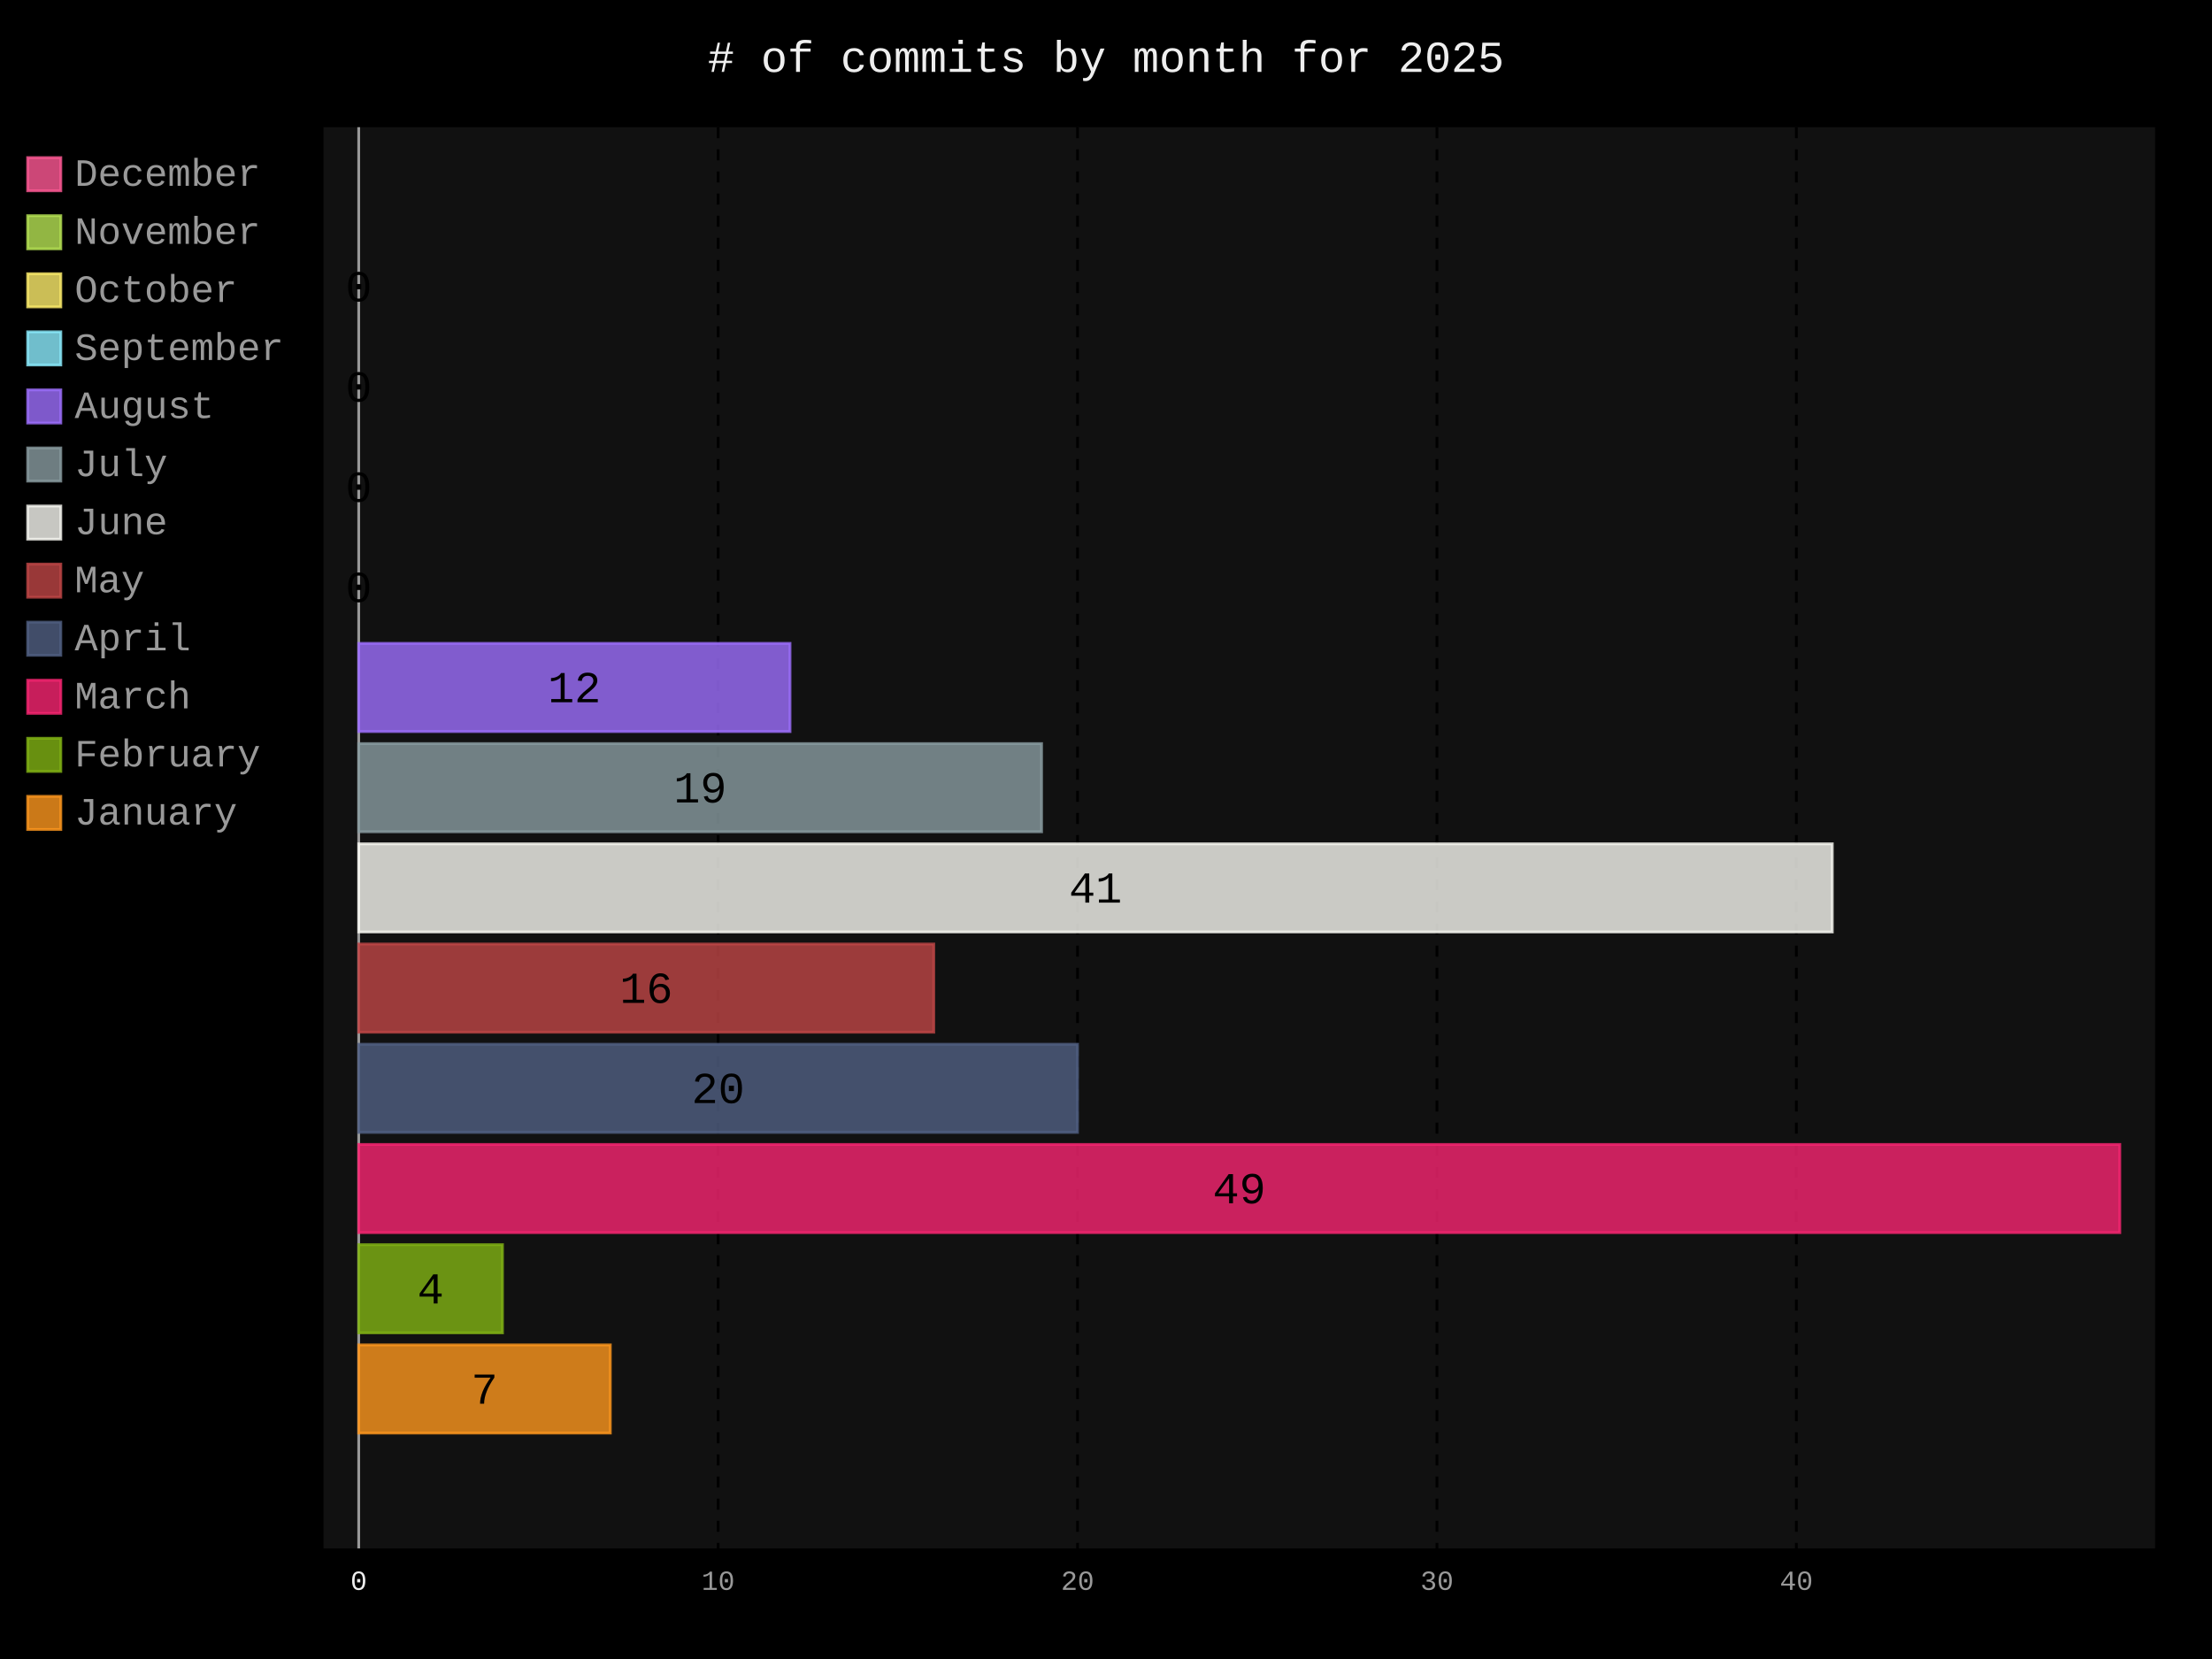
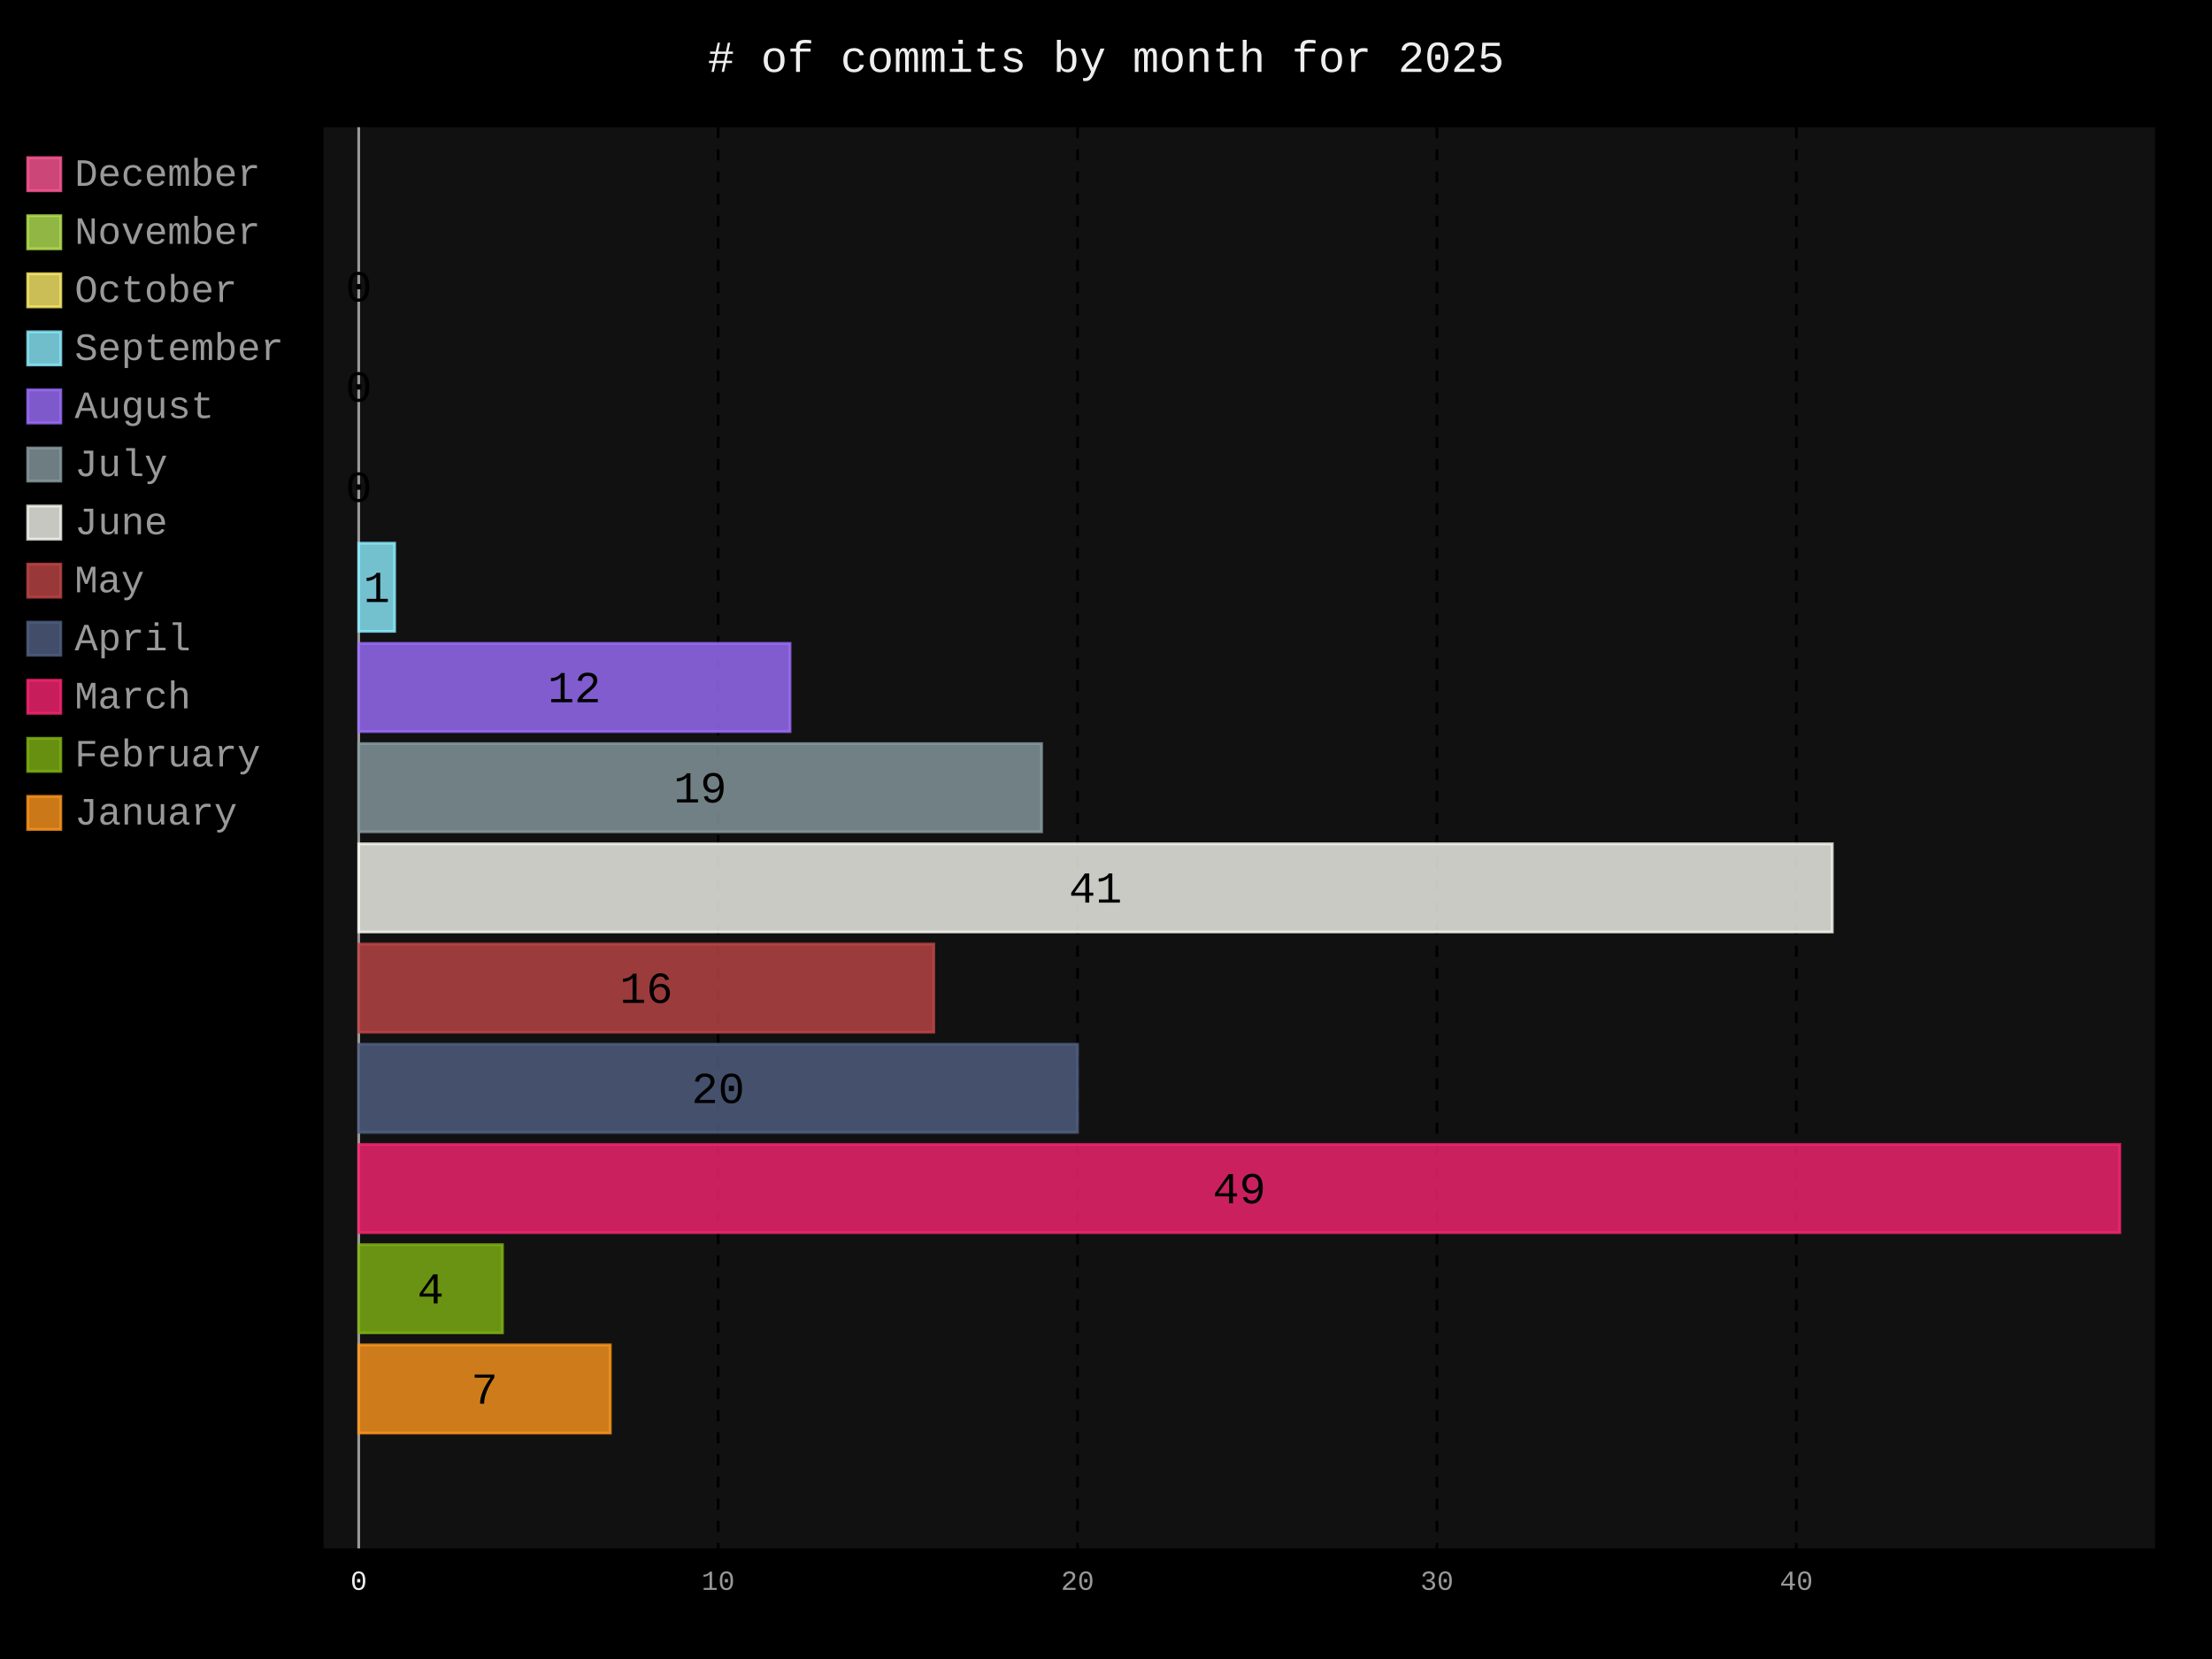
- <svg xmlns="http://www.w3.org/2000/svg" id="chart-650f3026-8155-4d1f-be63-13b320cfcfb3" class="pygal-chart" viewBox="0 0 800 600">
+ <svg xmlns="http://www.w3.org/2000/svg" id="chart-e29d13c8-703b-4e53-a304-f761a6dddb69" class="pygal-chart" viewBox="0 0 800 600">
  <defs>
-     <style type="text/css">#chart-650f3026-8155-4d1f-be63-13b320cfcfb3{-webkit-user-select:none;-webkit-font-smoothing:antialiased;font-family:Consolas,"Liberation Mono",Menlo,Courier,monospace}#chart-650f3026-8155-4d1f-be63-13b320cfcfb3 .title{font-family:Consolas,"Liberation Mono",Menlo,Courier,monospace;font-size:16px}#chart-650f3026-8155-4d1f-be63-13b320cfcfb3 .legends .legend text{font-family:Consolas,"Liberation Mono",Menlo,Courier,monospace;font-size:14px}#chart-650f3026-8155-4d1f-be63-13b320cfcfb3 .axis text{font-family:Consolas,"Liberation Mono",Menlo,Courier,monospace;font-size:10px}#chart-650f3026-8155-4d1f-be63-13b320cfcfb3 .axis text.major{font-family:Consolas,"Liberation Mono",Menlo,Courier,monospace;font-size:10px}#chart-650f3026-8155-4d1f-be63-13b320cfcfb3 .text-overlay text.value{font-family:Consolas,"Liberation Mono",Menlo,Courier,monospace;font-size:16px}#chart-650f3026-8155-4d1f-be63-13b320cfcfb3 .text-overlay text.label{font-family:Consolas,"Liberation Mono",Menlo,Courier,monospace;font-size:10px}#chart-650f3026-8155-4d1f-be63-13b320cfcfb3 .tooltip{font-family:Consolas,"Liberation Mono",Menlo,Courier,monospace;font-size:14px}#chart-650f3026-8155-4d1f-be63-13b320cfcfb3 text.no_data{font-family:Consolas,"Liberation Mono",Menlo,Courier,monospace;font-size:64px}
- #chart-650f3026-8155-4d1f-be63-13b320cfcfb3{background-color:black}#chart-650f3026-8155-4d1f-be63-13b320cfcfb3 path,#chart-650f3026-8155-4d1f-be63-13b320cfcfb3 line,#chart-650f3026-8155-4d1f-be63-13b320cfcfb3 rect,#chart-650f3026-8155-4d1f-be63-13b320cfcfb3 circle{-webkit-transition:250ms;-moz-transition:250ms;transition:250ms}#chart-650f3026-8155-4d1f-be63-13b320cfcfb3 .graph &gt; .background{fill:black}#chart-650f3026-8155-4d1f-be63-13b320cfcfb3 .plot &gt; .background{fill:#111}#chart-650f3026-8155-4d1f-be63-13b320cfcfb3 .graph{fill:#999}#chart-650f3026-8155-4d1f-be63-13b320cfcfb3 text.no_data{fill:#eee}#chart-650f3026-8155-4d1f-be63-13b320cfcfb3 .title{fill:#eee}#chart-650f3026-8155-4d1f-be63-13b320cfcfb3 .legends .legend text{fill:#999}#chart-650f3026-8155-4d1f-be63-13b320cfcfb3 .legends .legend:hover text{fill:#eee}#chart-650f3026-8155-4d1f-be63-13b320cfcfb3 .axis .line{stroke:#eee}#chart-650f3026-8155-4d1f-be63-13b320cfcfb3 .axis .guide.line{stroke:#555}#chart-650f3026-8155-4d1f-be63-13b320cfcfb3 .axis .major.line{stroke:#999}#chart-650f3026-8155-4d1f-be63-13b320cfcfb3 .axis text.major{fill:#eee}#chart-650f3026-8155-4d1f-be63-13b320cfcfb3 .axis.y .guides:hover .guide.line,#chart-650f3026-8155-4d1f-be63-13b320cfcfb3 .line-graph .axis.x .guides:hover .guide.line,#chart-650f3026-8155-4d1f-be63-13b320cfcfb3 .stackedline-graph .axis.x .guides:hover .guide.line,#chart-650f3026-8155-4d1f-be63-13b320cfcfb3 .xy-graph .axis.x .guides:hover .guide.line{stroke:#eee}#chart-650f3026-8155-4d1f-be63-13b320cfcfb3 .axis .guides:hover text{fill:#eee}#chart-650f3026-8155-4d1f-be63-13b320cfcfb3 .reactive{fill-opacity:.8;stroke-opacity:.8;stroke-width:1}#chart-650f3026-8155-4d1f-be63-13b320cfcfb3 .ci{stroke:#999}#chart-650f3026-8155-4d1f-be63-13b320cfcfb3 .reactive.active,#chart-650f3026-8155-4d1f-be63-13b320cfcfb3 .active .reactive{fill-opacity:.4;stroke-opacity:.9;stroke-width:4}#chart-650f3026-8155-4d1f-be63-13b320cfcfb3 .ci .reactive.active{stroke-width:1.5}#chart-650f3026-8155-4d1f-be63-13b320cfcfb3 .series text{fill:#eee}#chart-650f3026-8155-4d1f-be63-13b320cfcfb3 .tooltip rect{fill:#111;stroke:#eee;-webkit-transition:opacity 250ms;-moz-transition:opacity 250ms;transition:opacity 250ms}#chart-650f3026-8155-4d1f-be63-13b320cfcfb3 .tooltip .label{fill:#999}#chart-650f3026-8155-4d1f-be63-13b320cfcfb3 .tooltip .label{fill:#999}#chart-650f3026-8155-4d1f-be63-13b320cfcfb3 .tooltip .legend{font-size:.8em;fill:#555}#chart-650f3026-8155-4d1f-be63-13b320cfcfb3 .tooltip .x_label{font-size:.6em;fill:#eee}#chart-650f3026-8155-4d1f-be63-13b320cfcfb3 .tooltip .xlink{font-size:.5em;text-decoration:underline}#chart-650f3026-8155-4d1f-be63-13b320cfcfb3 .tooltip .value{font-size:1.5em}#chart-650f3026-8155-4d1f-be63-13b320cfcfb3 .bound{font-size:.5em}#chart-650f3026-8155-4d1f-be63-13b320cfcfb3 .max-value{font-size:.75em;fill:#555}#chart-650f3026-8155-4d1f-be63-13b320cfcfb3 .map-element{fill:#111;stroke:#555 !important}#chart-650f3026-8155-4d1f-be63-13b320cfcfb3 .map-element .reactive{fill-opacity:inherit;stroke-opacity:inherit}#chart-650f3026-8155-4d1f-be63-13b320cfcfb3 .color-0,#chart-650f3026-8155-4d1f-be63-13b320cfcfb3 .color-0 a:visited{stroke:#ff5995;fill:#ff5995}#chart-650f3026-8155-4d1f-be63-13b320cfcfb3 .color-1,#chart-650f3026-8155-4d1f-be63-13b320cfcfb3 .color-1 a:visited{stroke:#b6e354;fill:#b6e354}#chart-650f3026-8155-4d1f-be63-13b320cfcfb3 .color-2,#chart-650f3026-8155-4d1f-be63-13b320cfcfb3 .color-2 a:visited{stroke:#feed6c;fill:#feed6c}#chart-650f3026-8155-4d1f-be63-13b320cfcfb3 .color-3,#chart-650f3026-8155-4d1f-be63-13b320cfcfb3 .color-3 a:visited{stroke:#8cedff;fill:#8cedff}#chart-650f3026-8155-4d1f-be63-13b320cfcfb3 .color-4,#chart-650f3026-8155-4d1f-be63-13b320cfcfb3 .color-4 a:visited{stroke:#9e6ffe;fill:#9e6ffe}#chart-650f3026-8155-4d1f-be63-13b320cfcfb3 .color-5,#chart-650f3026-8155-4d1f-be63-13b320cfcfb3 .color-5 a:visited{stroke:#899ca1;fill:#899ca1}#chart-650f3026-8155-4d1f-be63-13b320cfcfb3 .color-6,#chart-650f3026-8155-4d1f-be63-13b320cfcfb3 .color-6 a:visited{stroke:#f8f8f2;fill:#f8f8f2}#chart-650f3026-8155-4d1f-be63-13b320cfcfb3 .color-7,#chart-650f3026-8155-4d1f-be63-13b320cfcfb3 .color-7 a:visited{stroke:#bf4646;fill:#bf4646}#chart-650f3026-8155-4d1f-be63-13b320cfcfb3 .color-8,#chart-650f3026-8155-4d1f-be63-13b320cfcfb3 .color-8 a:visited{stroke:#516083;fill:#516083}#chart-650f3026-8155-4d1f-be63-13b320cfcfb3 .color-9,#chart-650f3026-8155-4d1f-be63-13b320cfcfb3 .color-9 a:visited{stroke:#f92672;fill:#f92672}#chart-650f3026-8155-4d1f-be63-13b320cfcfb3 .color-10,#chart-650f3026-8155-4d1f-be63-13b320cfcfb3 .color-10 a:visited{stroke:#82b414;fill:#82b414}#chart-650f3026-8155-4d1f-be63-13b320cfcfb3 .color-11,#chart-650f3026-8155-4d1f-be63-13b320cfcfb3 .color-11 a:visited{stroke:#fd971f;fill:#fd971f}#chart-650f3026-8155-4d1f-be63-13b320cfcfb3 .text-overlay .color-0 text{fill:black}#chart-650f3026-8155-4d1f-be63-13b320cfcfb3 .text-overlay .color-1 text{fill:black}#chart-650f3026-8155-4d1f-be63-13b320cfcfb3 .text-overlay .color-2 text{fill:black}#chart-650f3026-8155-4d1f-be63-13b320cfcfb3 .text-overlay .color-3 text{fill:black}#chart-650f3026-8155-4d1f-be63-13b320cfcfb3 .text-overlay .color-4 text{fill:black}#chart-650f3026-8155-4d1f-be63-13b320cfcfb3 .text-overlay .color-5 text{fill:black}#chart-650f3026-8155-4d1f-be63-13b320cfcfb3 .text-overlay .color-6 text{fill:black}#chart-650f3026-8155-4d1f-be63-13b320cfcfb3 .text-overlay .color-7 text{fill:black}#chart-650f3026-8155-4d1f-be63-13b320cfcfb3 .text-overlay .color-8 text{fill:black}#chart-650f3026-8155-4d1f-be63-13b320cfcfb3 .text-overlay .color-9 text{fill:black}#chart-650f3026-8155-4d1f-be63-13b320cfcfb3 .text-overlay .color-10 text{fill:black}#chart-650f3026-8155-4d1f-be63-13b320cfcfb3 .text-overlay .color-11 text{fill:black}
- #chart-650f3026-8155-4d1f-be63-13b320cfcfb3 text.no_data{text-anchor:middle}#chart-650f3026-8155-4d1f-be63-13b320cfcfb3 .guide.line{fill:none}#chart-650f3026-8155-4d1f-be63-13b320cfcfb3 .centered{text-anchor:middle}#chart-650f3026-8155-4d1f-be63-13b320cfcfb3 .title{text-anchor:middle}#chart-650f3026-8155-4d1f-be63-13b320cfcfb3 .legends .legend text{fill-opacity:1}#chart-650f3026-8155-4d1f-be63-13b320cfcfb3 .axis.x text{text-anchor:middle}#chart-650f3026-8155-4d1f-be63-13b320cfcfb3 .axis.x:not(.web) text[transform]{text-anchor:start}#chart-650f3026-8155-4d1f-be63-13b320cfcfb3 .axis.x:not(.web) text[transform].backwards{text-anchor:end}#chart-650f3026-8155-4d1f-be63-13b320cfcfb3 .axis.y text{text-anchor:end}#chart-650f3026-8155-4d1f-be63-13b320cfcfb3 .axis.y text[transform].backwards{text-anchor:start}#chart-650f3026-8155-4d1f-be63-13b320cfcfb3 .axis.y2 text{text-anchor:start}#chart-650f3026-8155-4d1f-be63-13b320cfcfb3 .axis.y2 text[transform].backwards{text-anchor:end}#chart-650f3026-8155-4d1f-be63-13b320cfcfb3 .axis .guide.line{stroke-dasharray:4,4;stroke:black}#chart-650f3026-8155-4d1f-be63-13b320cfcfb3 .axis .major.guide.line{stroke-dasharray:6,6;stroke:black}#chart-650f3026-8155-4d1f-be63-13b320cfcfb3 .horizontal .axis.y .guide.line,#chart-650f3026-8155-4d1f-be63-13b320cfcfb3 .horizontal .axis.y2 .guide.line,#chart-650f3026-8155-4d1f-be63-13b320cfcfb3 .vertical .axis.x .guide.line{opacity:0}#chart-650f3026-8155-4d1f-be63-13b320cfcfb3 .horizontal .axis.always_show .guide.line,#chart-650f3026-8155-4d1f-be63-13b320cfcfb3 .vertical .axis.always_show .guide.line{opacity:1 !important}#chart-650f3026-8155-4d1f-be63-13b320cfcfb3 .axis.y .guides:hover .guide.line,#chart-650f3026-8155-4d1f-be63-13b320cfcfb3 .axis.y2 .guides:hover .guide.line,#chart-650f3026-8155-4d1f-be63-13b320cfcfb3 .axis.x .guides:hover .guide.line{opacity:1}#chart-650f3026-8155-4d1f-be63-13b320cfcfb3 .axis .guides:hover text{opacity:1}#chart-650f3026-8155-4d1f-be63-13b320cfcfb3 .nofill{fill:none}#chart-650f3026-8155-4d1f-be63-13b320cfcfb3 .subtle-fill{fill-opacity:.2}#chart-650f3026-8155-4d1f-be63-13b320cfcfb3 .dot{stroke-width:1px;fill-opacity:1;stroke-opacity:1}#chart-650f3026-8155-4d1f-be63-13b320cfcfb3 .dot.active{stroke-width:5px}#chart-650f3026-8155-4d1f-be63-13b320cfcfb3 .dot.negative{fill:transparent}#chart-650f3026-8155-4d1f-be63-13b320cfcfb3 text,#chart-650f3026-8155-4d1f-be63-13b320cfcfb3 tspan{stroke:none !important}#chart-650f3026-8155-4d1f-be63-13b320cfcfb3 .series text.active{opacity:1}#chart-650f3026-8155-4d1f-be63-13b320cfcfb3 .tooltip rect{fill-opacity:.95;stroke-width:.5}#chart-650f3026-8155-4d1f-be63-13b320cfcfb3 .tooltip text{fill-opacity:1}#chart-650f3026-8155-4d1f-be63-13b320cfcfb3 .showable{visibility:hidden}#chart-650f3026-8155-4d1f-be63-13b320cfcfb3 .showable.shown{visibility:visible}#chart-650f3026-8155-4d1f-be63-13b320cfcfb3 .gauge-background{fill:rgba(229,229,229,1);stroke:none}#chart-650f3026-8155-4d1f-be63-13b320cfcfb3 .bg-lines{stroke:black;stroke-width:2px}</style>
+     <style type="text/css">#chart-e29d13c8-703b-4e53-a304-f761a6dddb69{-webkit-user-select:none;-webkit-font-smoothing:antialiased;font-family:Consolas,"Liberation Mono",Menlo,Courier,monospace}#chart-e29d13c8-703b-4e53-a304-f761a6dddb69 .title{font-family:Consolas,"Liberation Mono",Menlo,Courier,monospace;font-size:16px}#chart-e29d13c8-703b-4e53-a304-f761a6dddb69 .legends .legend text{font-family:Consolas,"Liberation Mono",Menlo,Courier,monospace;font-size:14px}#chart-e29d13c8-703b-4e53-a304-f761a6dddb69 .axis text{font-family:Consolas,"Liberation Mono",Menlo,Courier,monospace;font-size:10px}#chart-e29d13c8-703b-4e53-a304-f761a6dddb69 .axis text.major{font-family:Consolas,"Liberation Mono",Menlo,Courier,monospace;font-size:10px}#chart-e29d13c8-703b-4e53-a304-f761a6dddb69 .text-overlay text.value{font-family:Consolas,"Liberation Mono",Menlo,Courier,monospace;font-size:16px}#chart-e29d13c8-703b-4e53-a304-f761a6dddb69 .text-overlay text.label{font-family:Consolas,"Liberation Mono",Menlo,Courier,monospace;font-size:10px}#chart-e29d13c8-703b-4e53-a304-f761a6dddb69 .tooltip{font-family:Consolas,"Liberation Mono",Menlo,Courier,monospace;font-size:14px}#chart-e29d13c8-703b-4e53-a304-f761a6dddb69 text.no_data{font-family:Consolas,"Liberation Mono",Menlo,Courier,monospace;font-size:64px}
+ #chart-e29d13c8-703b-4e53-a304-f761a6dddb69{background-color:black}#chart-e29d13c8-703b-4e53-a304-f761a6dddb69 path,#chart-e29d13c8-703b-4e53-a304-f761a6dddb69 line,#chart-e29d13c8-703b-4e53-a304-f761a6dddb69 rect,#chart-e29d13c8-703b-4e53-a304-f761a6dddb69 circle{-webkit-transition:250ms;-moz-transition:250ms;transition:250ms}#chart-e29d13c8-703b-4e53-a304-f761a6dddb69 .graph &gt; .background{fill:black}#chart-e29d13c8-703b-4e53-a304-f761a6dddb69 .plot &gt; .background{fill:#111}#chart-e29d13c8-703b-4e53-a304-f761a6dddb69 .graph{fill:#999}#chart-e29d13c8-703b-4e53-a304-f761a6dddb69 text.no_data{fill:#eee}#chart-e29d13c8-703b-4e53-a304-f761a6dddb69 .title{fill:#eee}#chart-e29d13c8-703b-4e53-a304-f761a6dddb69 .legends .legend text{fill:#999}#chart-e29d13c8-703b-4e53-a304-f761a6dddb69 .legends .legend:hover text{fill:#eee}#chart-e29d13c8-703b-4e53-a304-f761a6dddb69 .axis .line{stroke:#eee}#chart-e29d13c8-703b-4e53-a304-f761a6dddb69 .axis .guide.line{stroke:#555}#chart-e29d13c8-703b-4e53-a304-f761a6dddb69 .axis .major.line{stroke:#999}#chart-e29d13c8-703b-4e53-a304-f761a6dddb69 .axis text.major{fill:#eee}#chart-e29d13c8-703b-4e53-a304-f761a6dddb69 .axis.y .guides:hover .guide.line,#chart-e29d13c8-703b-4e53-a304-f761a6dddb69 .line-graph .axis.x .guides:hover .guide.line,#chart-e29d13c8-703b-4e53-a304-f761a6dddb69 .stackedline-graph .axis.x .guides:hover .guide.line,#chart-e29d13c8-703b-4e53-a304-f761a6dddb69 .xy-graph .axis.x .guides:hover .guide.line{stroke:#eee}#chart-e29d13c8-703b-4e53-a304-f761a6dddb69 .axis .guides:hover text{fill:#eee}#chart-e29d13c8-703b-4e53-a304-f761a6dddb69 .reactive{fill-opacity:.8;stroke-opacity:.8;stroke-width:1}#chart-e29d13c8-703b-4e53-a304-f761a6dddb69 .ci{stroke:#999}#chart-e29d13c8-703b-4e53-a304-f761a6dddb69 .reactive.active,#chart-e29d13c8-703b-4e53-a304-f761a6dddb69 .active .reactive{fill-opacity:.4;stroke-opacity:.9;stroke-width:4}#chart-e29d13c8-703b-4e53-a304-f761a6dddb69 .ci .reactive.active{stroke-width:1.5}#chart-e29d13c8-703b-4e53-a304-f761a6dddb69 .series text{fill:#eee}#chart-e29d13c8-703b-4e53-a304-f761a6dddb69 .tooltip rect{fill:#111;stroke:#eee;-webkit-transition:opacity 250ms;-moz-transition:opacity 250ms;transition:opacity 250ms}#chart-e29d13c8-703b-4e53-a304-f761a6dddb69 .tooltip .label{fill:#999}#chart-e29d13c8-703b-4e53-a304-f761a6dddb69 .tooltip .label{fill:#999}#chart-e29d13c8-703b-4e53-a304-f761a6dddb69 .tooltip .legend{font-size:.8em;fill:#555}#chart-e29d13c8-703b-4e53-a304-f761a6dddb69 .tooltip .x_label{font-size:.6em;fill:#eee}#chart-e29d13c8-703b-4e53-a304-f761a6dddb69 .tooltip .xlink{font-size:.5em;text-decoration:underline}#chart-e29d13c8-703b-4e53-a304-f761a6dddb69 .tooltip .value{font-size:1.5em}#chart-e29d13c8-703b-4e53-a304-f761a6dddb69 .bound{font-size:.5em}#chart-e29d13c8-703b-4e53-a304-f761a6dddb69 .max-value{font-size:.75em;fill:#555}#chart-e29d13c8-703b-4e53-a304-f761a6dddb69 .map-element{fill:#111;stroke:#555 !important}#chart-e29d13c8-703b-4e53-a304-f761a6dddb69 .map-element .reactive{fill-opacity:inherit;stroke-opacity:inherit}#chart-e29d13c8-703b-4e53-a304-f761a6dddb69 .color-0,#chart-e29d13c8-703b-4e53-a304-f761a6dddb69 .color-0 a:visited{stroke:#ff5995;fill:#ff5995}#chart-e29d13c8-703b-4e53-a304-f761a6dddb69 .color-1,#chart-e29d13c8-703b-4e53-a304-f761a6dddb69 .color-1 a:visited{stroke:#b6e354;fill:#b6e354}#chart-e29d13c8-703b-4e53-a304-f761a6dddb69 .color-2,#chart-e29d13c8-703b-4e53-a304-f761a6dddb69 .color-2 a:visited{stroke:#feed6c;fill:#feed6c}#chart-e29d13c8-703b-4e53-a304-f761a6dddb69 .color-3,#chart-e29d13c8-703b-4e53-a304-f761a6dddb69 .color-3 a:visited{stroke:#8cedff;fill:#8cedff}#chart-e29d13c8-703b-4e53-a304-f761a6dddb69 .color-4,#chart-e29d13c8-703b-4e53-a304-f761a6dddb69 .color-4 a:visited{stroke:#9e6ffe;fill:#9e6ffe}#chart-e29d13c8-703b-4e53-a304-f761a6dddb69 .color-5,#chart-e29d13c8-703b-4e53-a304-f761a6dddb69 .color-5 a:visited{stroke:#899ca1;fill:#899ca1}#chart-e29d13c8-703b-4e53-a304-f761a6dddb69 .color-6,#chart-e29d13c8-703b-4e53-a304-f761a6dddb69 .color-6 a:visited{stroke:#f8f8f2;fill:#f8f8f2}#chart-e29d13c8-703b-4e53-a304-f761a6dddb69 .color-7,#chart-e29d13c8-703b-4e53-a304-f761a6dddb69 .color-7 a:visited{stroke:#bf4646;fill:#bf4646}#chart-e29d13c8-703b-4e53-a304-f761a6dddb69 .color-8,#chart-e29d13c8-703b-4e53-a304-f761a6dddb69 .color-8 a:visited{stroke:#516083;fill:#516083}#chart-e29d13c8-703b-4e53-a304-f761a6dddb69 .color-9,#chart-e29d13c8-703b-4e53-a304-f761a6dddb69 .color-9 a:visited{stroke:#f92672;fill:#f92672}#chart-e29d13c8-703b-4e53-a304-f761a6dddb69 .color-10,#chart-e29d13c8-703b-4e53-a304-f761a6dddb69 .color-10 a:visited{stroke:#82b414;fill:#82b414}#chart-e29d13c8-703b-4e53-a304-f761a6dddb69 .color-11,#chart-e29d13c8-703b-4e53-a304-f761a6dddb69 .color-11 a:visited{stroke:#fd971f;fill:#fd971f}#chart-e29d13c8-703b-4e53-a304-f761a6dddb69 .text-overlay .color-0 text{fill:black}#chart-e29d13c8-703b-4e53-a304-f761a6dddb69 .text-overlay .color-1 text{fill:black}#chart-e29d13c8-703b-4e53-a304-f761a6dddb69 .text-overlay .color-2 text{fill:black}#chart-e29d13c8-703b-4e53-a304-f761a6dddb69 .text-overlay .color-3 text{fill:black}#chart-e29d13c8-703b-4e53-a304-f761a6dddb69 .text-overlay .color-4 text{fill:black}#chart-e29d13c8-703b-4e53-a304-f761a6dddb69 .text-overlay .color-5 text{fill:black}#chart-e29d13c8-703b-4e53-a304-f761a6dddb69 .text-overlay .color-6 text{fill:black}#chart-e29d13c8-703b-4e53-a304-f761a6dddb69 .text-overlay .color-7 text{fill:black}#chart-e29d13c8-703b-4e53-a304-f761a6dddb69 .text-overlay .color-8 text{fill:black}#chart-e29d13c8-703b-4e53-a304-f761a6dddb69 .text-overlay .color-9 text{fill:black}#chart-e29d13c8-703b-4e53-a304-f761a6dddb69 .text-overlay .color-10 text{fill:black}#chart-e29d13c8-703b-4e53-a304-f761a6dddb69 .text-overlay .color-11 text{fill:black}
+ #chart-e29d13c8-703b-4e53-a304-f761a6dddb69 text.no_data{text-anchor:middle}#chart-e29d13c8-703b-4e53-a304-f761a6dddb69 .guide.line{fill:none}#chart-e29d13c8-703b-4e53-a304-f761a6dddb69 .centered{text-anchor:middle}#chart-e29d13c8-703b-4e53-a304-f761a6dddb69 .title{text-anchor:middle}#chart-e29d13c8-703b-4e53-a304-f761a6dddb69 .legends .legend text{fill-opacity:1}#chart-e29d13c8-703b-4e53-a304-f761a6dddb69 .axis.x text{text-anchor:middle}#chart-e29d13c8-703b-4e53-a304-f761a6dddb69 .axis.x:not(.web) text[transform]{text-anchor:start}#chart-e29d13c8-703b-4e53-a304-f761a6dddb69 .axis.x:not(.web) text[transform].backwards{text-anchor:end}#chart-e29d13c8-703b-4e53-a304-f761a6dddb69 .axis.y text{text-anchor:end}#chart-e29d13c8-703b-4e53-a304-f761a6dddb69 .axis.y text[transform].backwards{text-anchor:start}#chart-e29d13c8-703b-4e53-a304-f761a6dddb69 .axis.y2 text{text-anchor:start}#chart-e29d13c8-703b-4e53-a304-f761a6dddb69 .axis.y2 text[transform].backwards{text-anchor:end}#chart-e29d13c8-703b-4e53-a304-f761a6dddb69 .axis .guide.line{stroke-dasharray:4,4;stroke:black}#chart-e29d13c8-703b-4e53-a304-f761a6dddb69 .axis .major.guide.line{stroke-dasharray:6,6;stroke:black}#chart-e29d13c8-703b-4e53-a304-f761a6dddb69 .horizontal .axis.y .guide.line,#chart-e29d13c8-703b-4e53-a304-f761a6dddb69 .horizontal .axis.y2 .guide.line,#chart-e29d13c8-703b-4e53-a304-f761a6dddb69 .vertical .axis.x .guide.line{opacity:0}#chart-e29d13c8-703b-4e53-a304-f761a6dddb69 .horizontal .axis.always_show .guide.line,#chart-e29d13c8-703b-4e53-a304-f761a6dddb69 .vertical .axis.always_show .guide.line{opacity:1 !important}#chart-e29d13c8-703b-4e53-a304-f761a6dddb69 .axis.y .guides:hover .guide.line,#chart-e29d13c8-703b-4e53-a304-f761a6dddb69 .axis.y2 .guides:hover .guide.line,#chart-e29d13c8-703b-4e53-a304-f761a6dddb69 .axis.x .guides:hover .guide.line{opacity:1}#chart-e29d13c8-703b-4e53-a304-f761a6dddb69 .axis .guides:hover text{opacity:1}#chart-e29d13c8-703b-4e53-a304-f761a6dddb69 .nofill{fill:none}#chart-e29d13c8-703b-4e53-a304-f761a6dddb69 .subtle-fill{fill-opacity:.2}#chart-e29d13c8-703b-4e53-a304-f761a6dddb69 .dot{stroke-width:1px;fill-opacity:1;stroke-opacity:1}#chart-e29d13c8-703b-4e53-a304-f761a6dddb69 .dot.active{stroke-width:5px}#chart-e29d13c8-703b-4e53-a304-f761a6dddb69 .dot.negative{fill:transparent}#chart-e29d13c8-703b-4e53-a304-f761a6dddb69 text,#chart-e29d13c8-703b-4e53-a304-f761a6dddb69 tspan{stroke:none !important}#chart-e29d13c8-703b-4e53-a304-f761a6dddb69 .series text.active{opacity:1}#chart-e29d13c8-703b-4e53-a304-f761a6dddb69 .tooltip rect{fill-opacity:.95;stroke-width:.5}#chart-e29d13c8-703b-4e53-a304-f761a6dddb69 .tooltip text{fill-opacity:1}#chart-e29d13c8-703b-4e53-a304-f761a6dddb69 .showable{visibility:hidden}#chart-e29d13c8-703b-4e53-a304-f761a6dddb69 .showable.shown{visibility:visible}#chart-e29d13c8-703b-4e53-a304-f761a6dddb69 .gauge-background{fill:rgba(229,229,229,1);stroke:none}#chart-e29d13c8-703b-4e53-a304-f761a6dddb69 .bg-lines{stroke:black;stroke-width:2px}</style>
  </defs>
  <g class="graph horizontalbar-graph horizontal">
    <rect x="0" y="0" width="800" height="600" class="background" />
    <g transform="translate(117, 46)" class="plot">
      <rect x="0" y="0" width="662.4" height="514" class="background" />
      <g class="axis x always_show">
        <g class="guides">
          <path d="M12.738 0 v514" class="axis major line" />
          <text x="12.738" y="529.0" class="major">0</text>
        </g>
        <g class="guides">
          <path d="M142.723 0 v514" class="guide line" />
          <text x="142.723" y="529.0" class="">10</text>
        </g>
        <g class="guides">
          <path d="M272.707 0 v514" class="guide line" />
          <text x="272.707" y="529.0" class="">20</text>
        </g>
        <g class="guides">
          <path d="M402.691 0 v514" class="guide line" />
          <text x="402.691" y="529.0" class="">30</text>
        </g>
        <g class="guides">
          <path d="M532.676 0 v514" class="guide line" />
          <text x="532.676" y="529.0" class="">40</text>
        </g>
      </g>
      <g class="series serie-11 color-11">
        <g class="bars">
          <g class="bar">
            <rect x="12.738" y="440.393" rx="0" ry="0" width="90.989" height="31.894" class="rect reactive tooltip-trigger" />
          </g>
        </g>
      </g>
      <g class="series serie-10 color-10">
        <g class="bars">
          <g class="bar">
            <rect x="12.738" y="404.149" rx="0" ry="0" width="51.994" height="31.894" class="rect reactive tooltip-trigger" />
          </g>
        </g>
      </g>
      <g class="series serie-9 color-9">
        <g class="bars">
          <g class="bar">
            <rect x="12.738" y="367.905" rx="0" ry="0" width="636.923" height="31.894" class="rect reactive tooltip-trigger" />
          </g>
        </g>
      </g>
      <g class="series serie-8 color-8">
        <g class="bars">
          <g class="bar">
            <rect x="12.738" y="331.662" rx="0" ry="0" width="259.969" height="31.894" class="rect reactive tooltip-trigger" />
          </g>
        </g>
      </g>
      <g class="series serie-7 color-7">
        <g class="bars">
          <g class="bar">
            <rect x="12.738" y="295.418" rx="0" ry="0" width="207.975" height="31.894" class="rect reactive tooltip-trigger" />
          </g>
        </g>
      </g>
      <g class="series serie-6 color-6">
        <g class="bars">
          <g class="bar">
            <rect x="12.738" y="259.175" rx="0" ry="0" width="532.936" height="31.894" class="rect reactive tooltip-trigger" />
          </g>
        </g>
      </g>
      <g class="series serie-5 color-5">
        <g class="bars">
          <g class="bar">
            <rect x="12.738" y="222.931" rx="0" ry="0" width="246.97" height="31.894" class="rect reactive tooltip-trigger" />
          </g>
        </g>
      </g>
      <g class="series serie-4 color-4">
        <g class="bars">
          <g class="bar">
            <rect x="12.738" y="186.687" rx="0" ry="0" width="155.981" height="31.894" class="rect reactive tooltip-trigger" />
          </g>
        </g>
      </g>
      <g class="series serie-3 color-3">
        <g class="bars">
          <g class="bar">
-             <rect x="12.738" y="150.444" rx="0" ry="0" height="31.894" class="rect reactive tooltip-trigger" />
+             <rect x="12.738" y="150.444" rx="0" ry="0" width="12.998" height="31.894" class="rect reactive tooltip-trigger" />
          </g>
        </g>
      </g>
      <g class="series serie-2 color-2">
        <g class="bars">
          <g class="bar">
            <rect x="12.738" y="114.2" rx="0" ry="0" height="31.894" class="rect reactive tooltip-trigger" />
          </g>
        </g>
      </g>
      <g class="series serie-1 color-1">
        <g class="bars">
          <g class="bar">
            <rect x="12.738" y="77.957" rx="0" ry="0" height="31.894" class="rect reactive tooltip-trigger" />
          </g>
        </g>
      </g>
      <g class="series serie-0 color-0">
        <g class="bars">
          <g class="bar">
            <rect x="12.738" y="41.713" rx="0" ry="0" height="31.894" class="rect reactive tooltip-trigger" />
          </g>
        </g>
      </g>
    </g>
    <g class="titles">
      <text x="400.0" y="26" class="title plot_title"># of commits by month for 2025</text>
    </g>
    <g transform="translate(117, 46)" class="plot overlay">
      <g class="series serie-11 color-11" />
      <g class="series serie-10 color-10" />
      <g class="series serie-9 color-9" />
      <g class="series serie-8 color-8" />
      <g class="series serie-7 color-7" />
      <g class="series serie-6 color-6" />
      <g class="series serie-5 color-5" />
      <g class="series serie-4 color-4" />
      <g class="series serie-3 color-3" />
      <g class="series serie-2 color-2" />
      <g class="series serie-1 color-1" />
      <g class="series serie-0 color-0" />
    </g>
    <g transform="translate(117, 46)" class="plot text-overlay">
      <g class="series serie-11 color-11">
        <text text-anchor="middle" x="58.233" y="461.673" class="value">7</text>
      </g>
      <g class="series serie-10 color-10">
        <text text-anchor="middle" x="38.735" y="425.429" class="value">4</text>
      </g>
      <g class="series serie-9 color-9">
        <text text-anchor="middle" x="331.2" y="389.186" class="value">49</text>
      </g>
      <g class="series serie-8 color-8">
        <text text-anchor="middle" x="142.723" y="352.942" class="value">20</text>
      </g>
      <g class="series serie-7 color-7">
        <text text-anchor="middle" x="116.726" y="316.699" class="value">16</text>
      </g>
      <g class="series serie-6 color-6">
        <text text-anchor="middle" x="279.206" y="280.455" class="value">41</text>
      </g>
      <g class="series serie-5 color-5">
        <text text-anchor="middle" x="136.224" y="244.212" class="value">19</text>
      </g>
      <g class="series serie-4 color-4">
        <text text-anchor="middle" x="90.729" y="207.968" class="value">12</text>
      </g>
      <g class="series serie-3 color-3">
-         <text text-anchor="middle" x="12.738" y="171.724" class="value">0</text>
+         <text text-anchor="middle" x="19.238" y="171.724" class="value">1</text>
      </g>
      <g class="series serie-2 color-2">
        <text text-anchor="middle" x="12.738" y="135.481" class="value">0</text>
      </g>
      <g class="series serie-1 color-1">
        <text text-anchor="middle" x="12.738" y="99.237" class="value">0</text>
      </g>
      <g class="series serie-0 color-0">
        <text text-anchor="middle" x="12.738" y="62.994" class="value">0</text>
      </g>
    </g>
    <g transform="translate(117, 46)" class="plot tooltip-overlay">
      <g transform="translate(0 0)" style="opacity: 0" class="tooltip">
        <rect rx="0" ry="0" width="0" height="0" class="tooltip-box" />
        <g class="text" />
      </g>
    </g>
    <g transform="translate(10, 56)" class="legends">
      <g id="activate-serie-0" class="legend reactive activate-serie">
        <rect x="0.0" y="1.0" width="12" height="12" class="color-0 reactive" />
        <text x="17.0" y="11.2">December</text>
      </g>
      <g id="activate-serie-1" class="legend reactive activate-serie">
        <rect x="0.0" y="22.0" width="12" height="12" class="color-1 reactive" />
        <text x="17.0" y="32.2">November</text>
      </g>
      <g id="activate-serie-2" class="legend reactive activate-serie">
        <rect x="0.0" y="43.0" width="12" height="12" class="color-2 reactive" />
        <text x="17.0" y="53.2">October</text>
      </g>
      <g id="activate-serie-3" class="legend reactive activate-serie">
        <rect x="0.0" y="64.0" width="12" height="12" class="color-3 reactive" />
        <text x="17.0" y="74.2">September</text>
      </g>
      <g id="activate-serie-4" class="legend reactive activate-serie">
        <rect x="0.0" y="85.0" width="12" height="12" class="color-4 reactive" />
        <text x="17.0" y="95.2">August</text>
      </g>
      <g id="activate-serie-5" class="legend reactive activate-serie">
        <rect x="0.0" y="106.0" width="12" height="12" class="color-5 reactive" />
        <text x="17.0" y="116.2">July</text>
      </g>
      <g id="activate-serie-6" class="legend reactive activate-serie">
        <rect x="0.0" y="127.0" width="12" height="12" class="color-6 reactive" />
        <text x="17.0" y="137.2">June</text>
      </g>
      <g id="activate-serie-7" class="legend reactive activate-serie">
        <rect x="0.0" y="148.0" width="12" height="12" class="color-7 reactive" />
        <text x="17.0" y="158.2">May</text>
      </g>
      <g id="activate-serie-8" class="legend reactive activate-serie">
        <rect x="0.0" y="169.0" width="12" height="12" class="color-8 reactive" />
        <text x="17.0" y="179.2">April</text>
      </g>
      <g id="activate-serie-9" class="legend reactive activate-serie">
        <rect x="0.0" y="190.0" width="12" height="12" class="color-9 reactive" />
        <text x="17.0" y="200.2">March</text>
      </g>
      <g id="activate-serie-10" class="legend reactive activate-serie">
        <rect x="0.0" y="211.0" width="12" height="12" class="color-10 reactive" />
        <text x="17.0" y="221.2">February</text>
      </g>
      <g id="activate-serie-11" class="legend reactive activate-serie">
        <rect x="0.0" y="232.0" width="12" height="12" class="color-11 reactive" />
        <text x="17.0" y="242.2">January</text>
      </g>
    </g>
    <g transform="translate(790, 56)" class="legends" />
  </g>
</svg>
